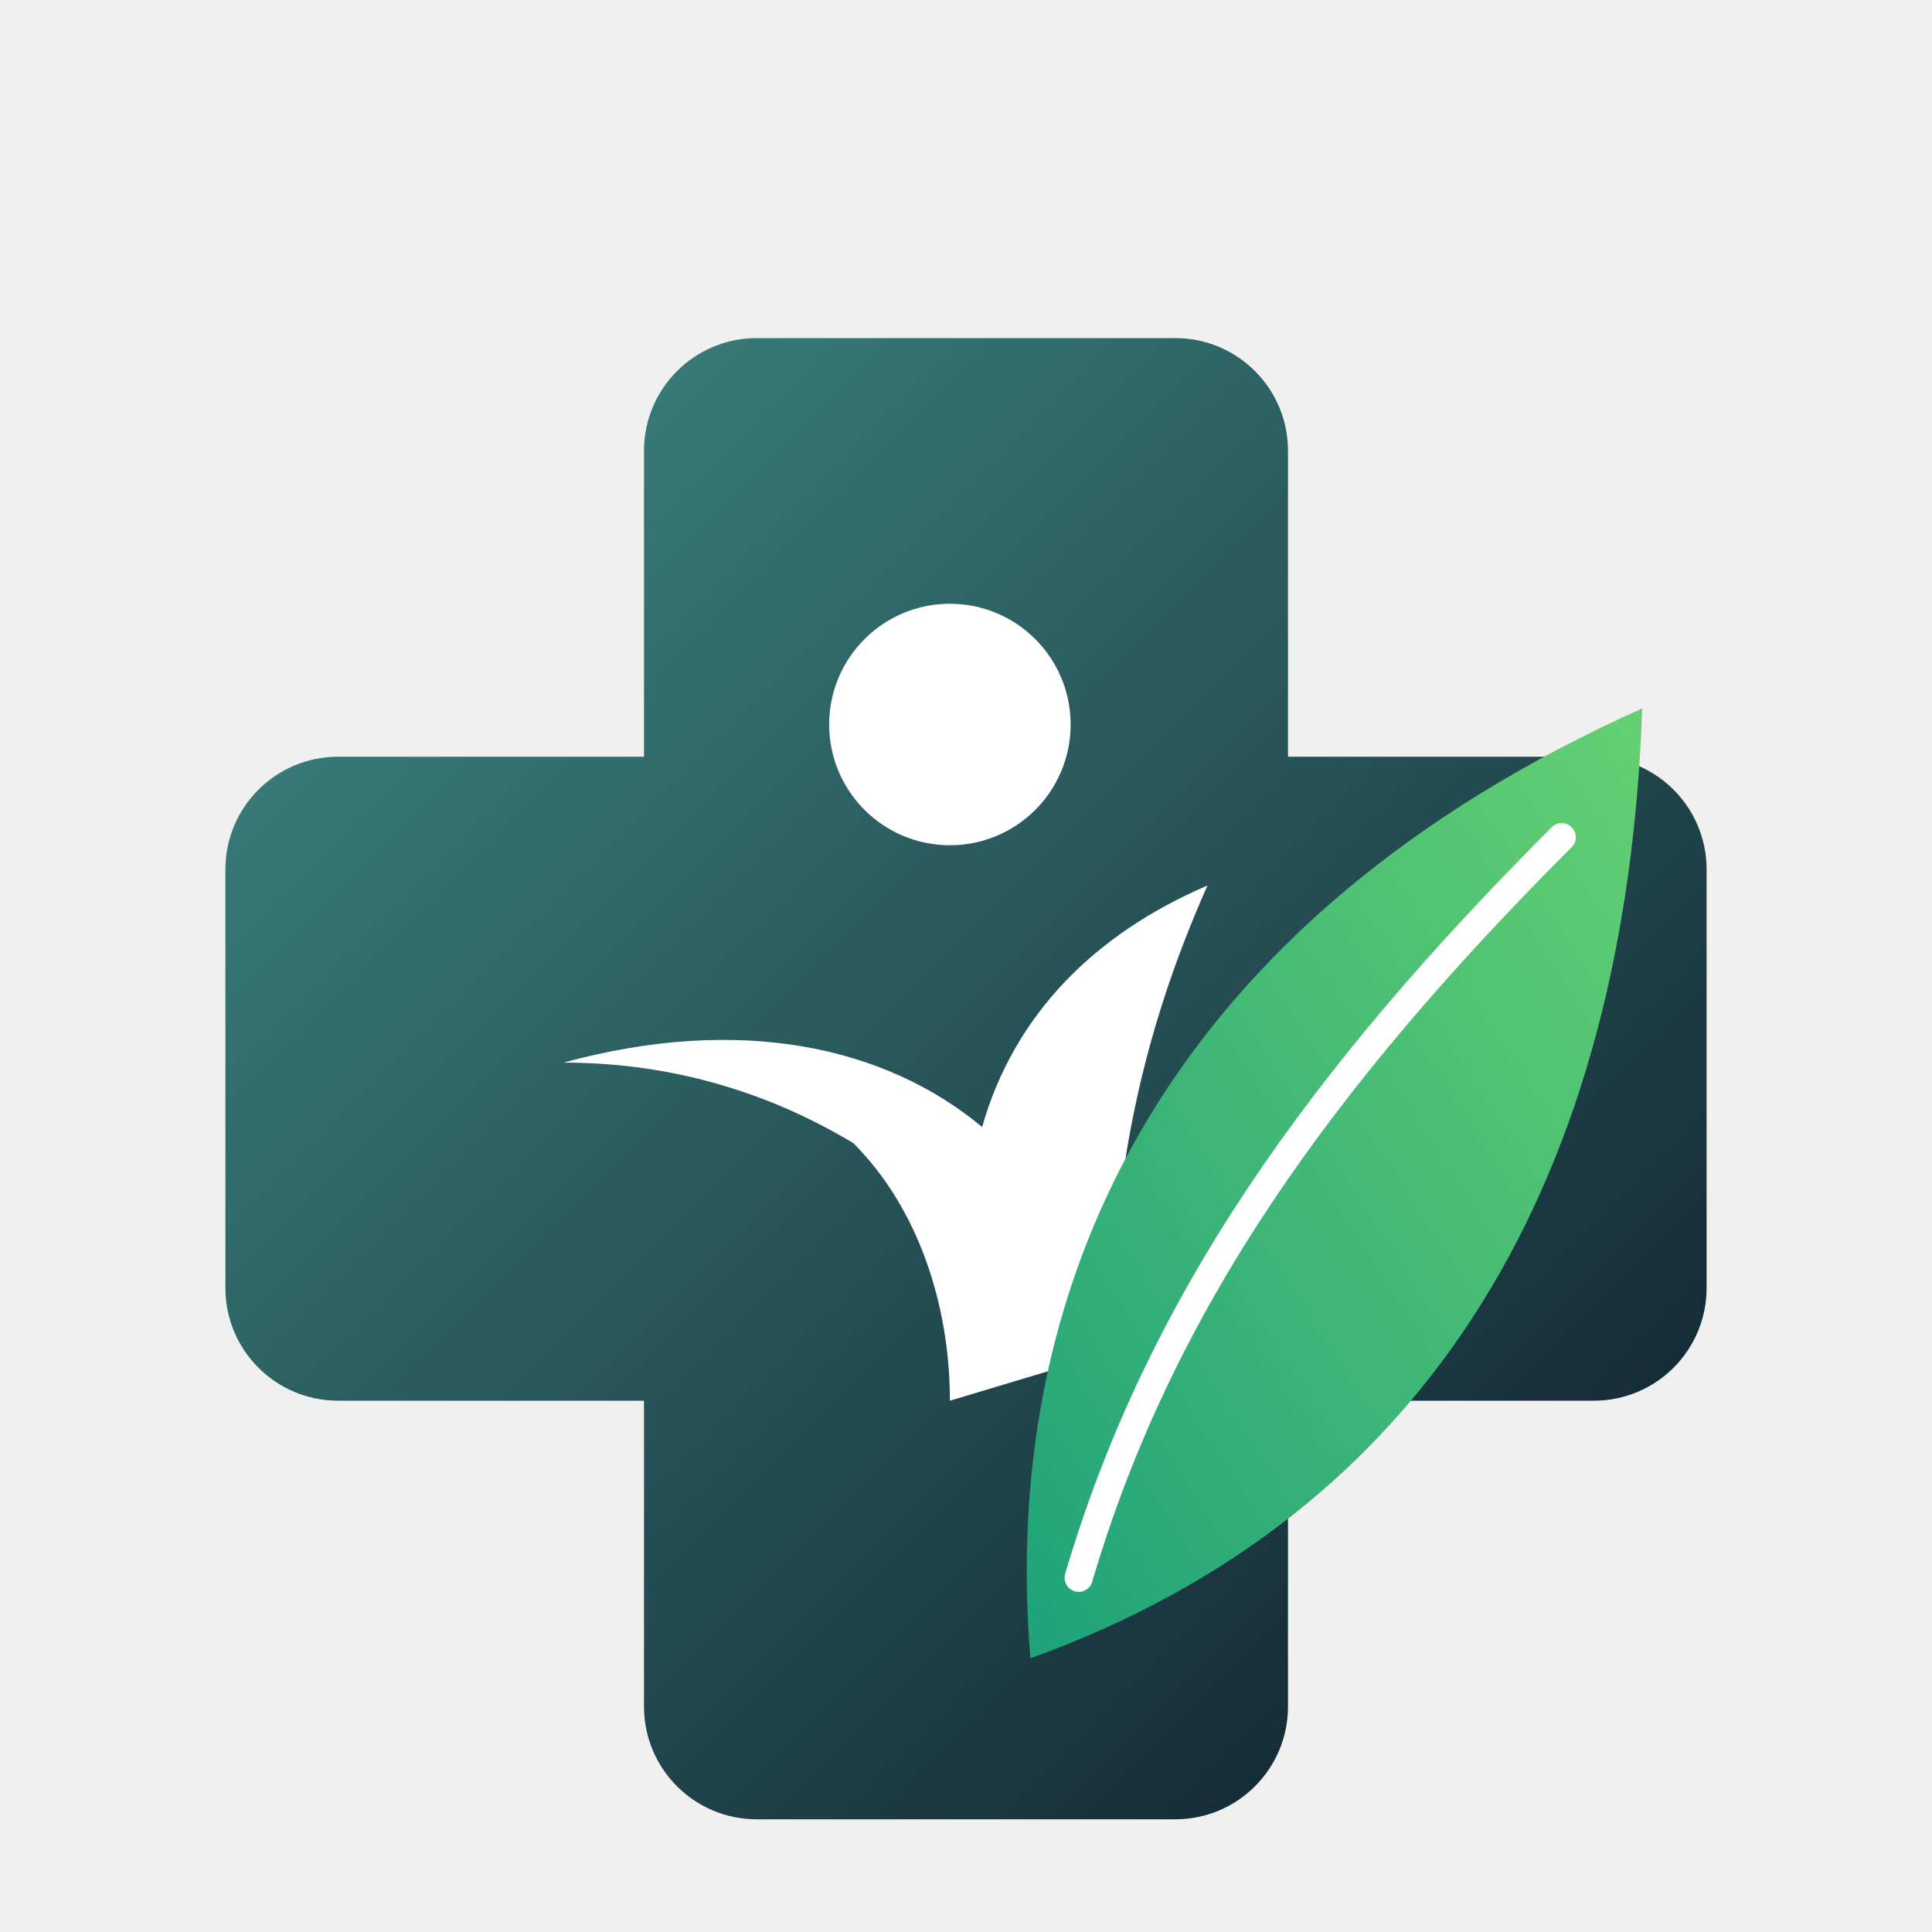
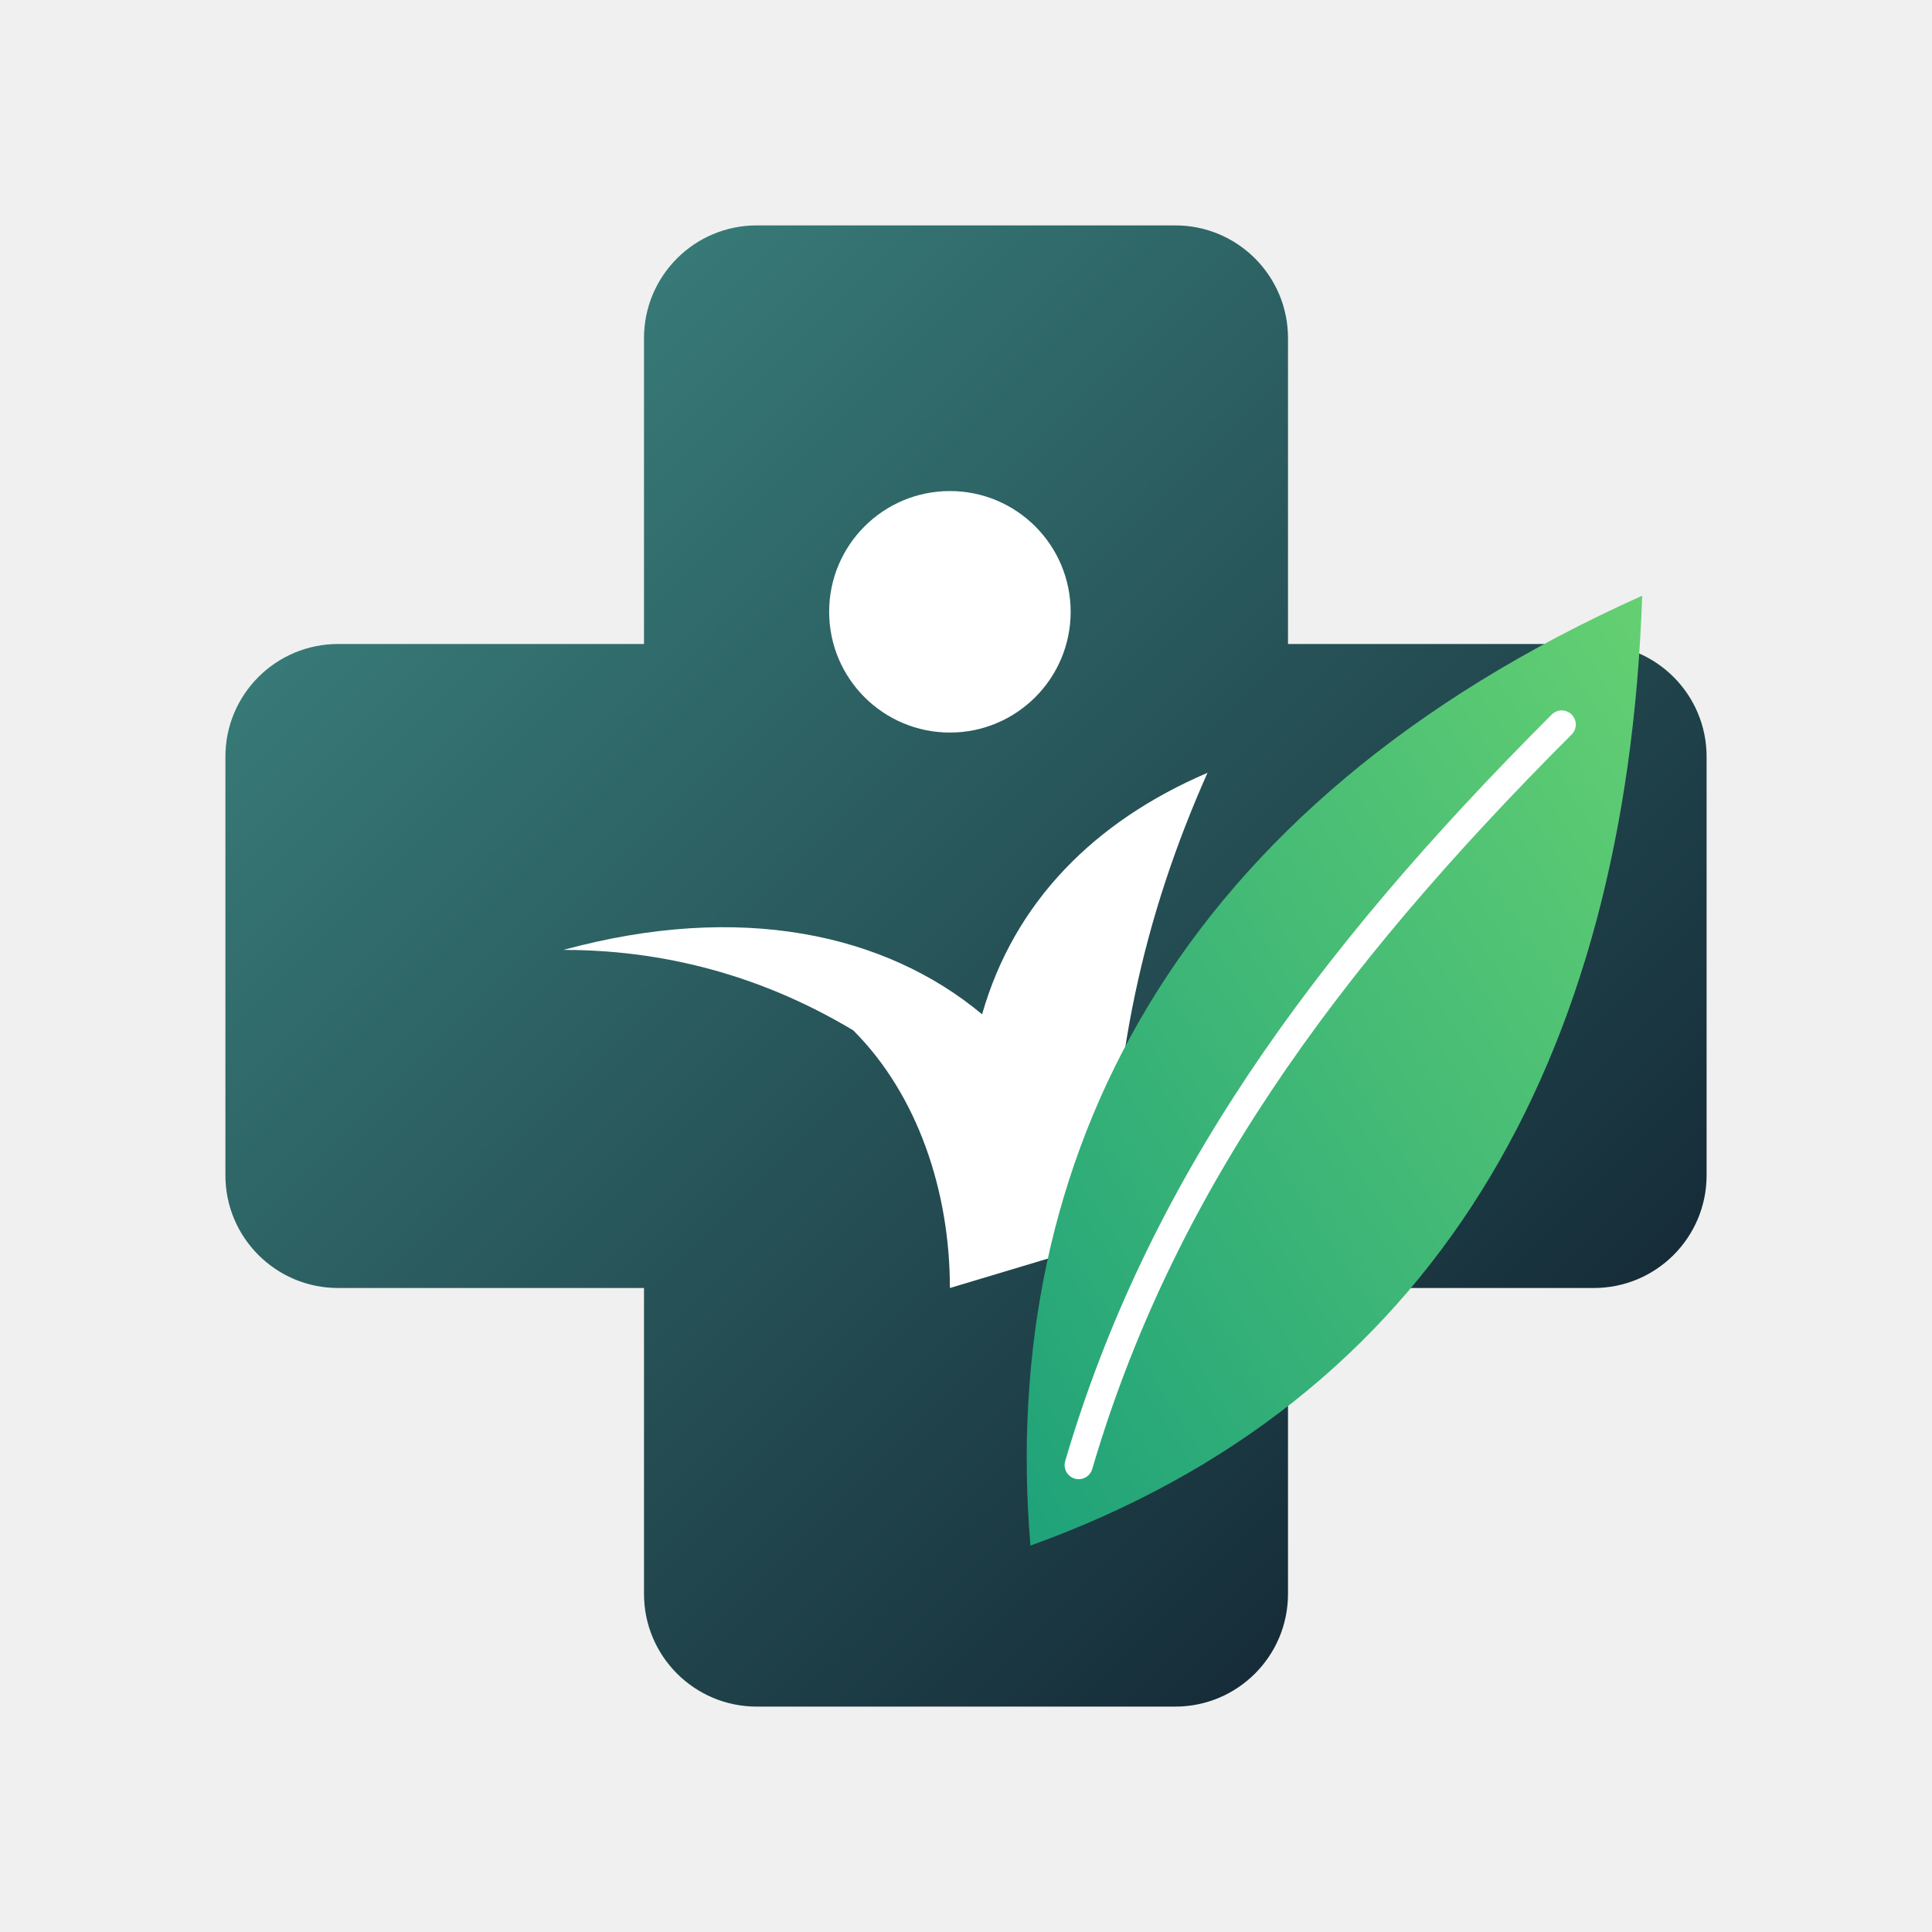
<svg xmlns="http://www.w3.org/2000/svg" viewBox="0 0 240 240" width="1024" height="1024">
  <defs>
    <linearGradient id="cr" x1="0" y1="0" x2="1" y2="1">
      <stop offset="0" stop-color="#3F8C86" />
      <stop offset="1" stop-color="#0E1A29" />
    </linearGradient>
    <linearGradient id="lf" x1="0" y1="1" x2="1" y2="0">
      <stop offset="0" stop-color="#1FA27A" />
      <stop offset="1" stop-color="#65D072" />
    </linearGradient>
    <linearGradient id="capG" x1="0" y1="0" x2="1" y2="0">
      <stop offset="0" stop-color="#2F6B68" />
      <stop offset=".45" stop-color="#4FA79E" />
      <stop offset="1" stop-color="#2F6B68" />
    </linearGradient>
    <linearGradient id="capW" x1="0" y1="0" x2="1" y2="0">
      <stop offset="0" stop-color="#D9DEE3" />
      <stop offset=".45" stop-color="#FFFFFF" />
      <stop offset="1" stop-color="#CBD2D9" />
    </linearGradient>
  </defs>
-   <g transform="translate(20 20)">
+   <g transform="translate(20 6)">
    <path fill="url(#cr)" d="M74 22h52a14 14 0 0 1 14 14v38h38a14 14 0 0 1 14 14v52a14 14 0 0 1-14 14h-38v38a14 14 0 0 1-14 14H74a14 14 0 0 1-14-14v-38H22a14 14 0 0 1-14-14V88a14 14 0 0 1 14-14h38V36a14 14 0 0 1 14-14z" />
    <circle cx="98" cy="70" r="15" fill="#fff" />
    <path fill="#fff" d="M50 112c22-6 40-2 52 8 4-14 14-24 28-30-8 18-12 36-12 58l-20 6c0-12-4-24-12-32-10-6-22-10-36-10z" />
    <path fill="url(#lf)" d="M108 186c-4-48 18-92 76-118-2 58-26 100-76 118z" />
    <path fill="none" stroke="#fff" stroke-width="3.5" stroke-linecap="round" d="M114 176c10-34 30-62 60-92" />
  </g>
</svg>
